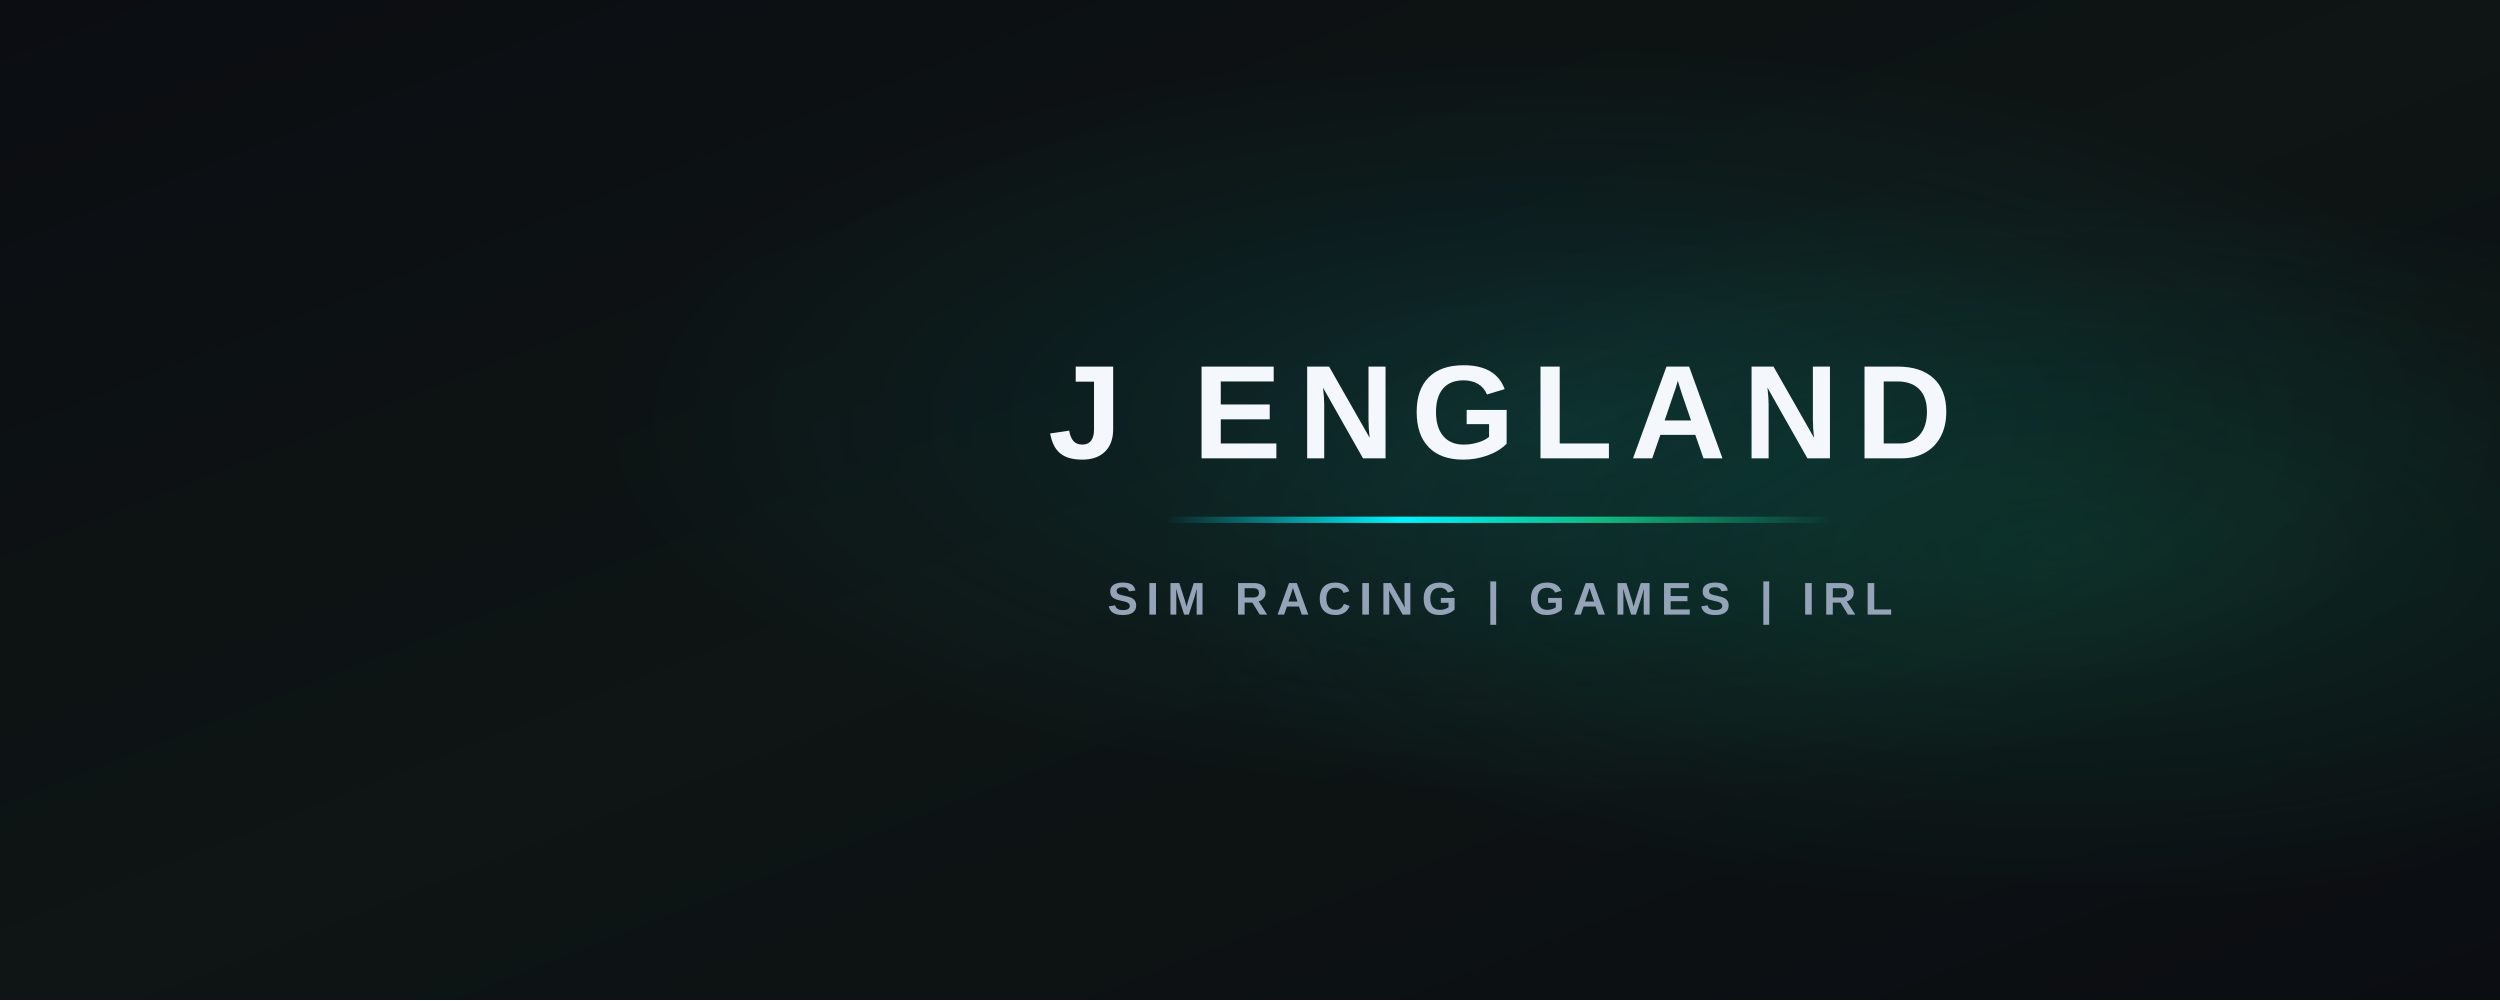
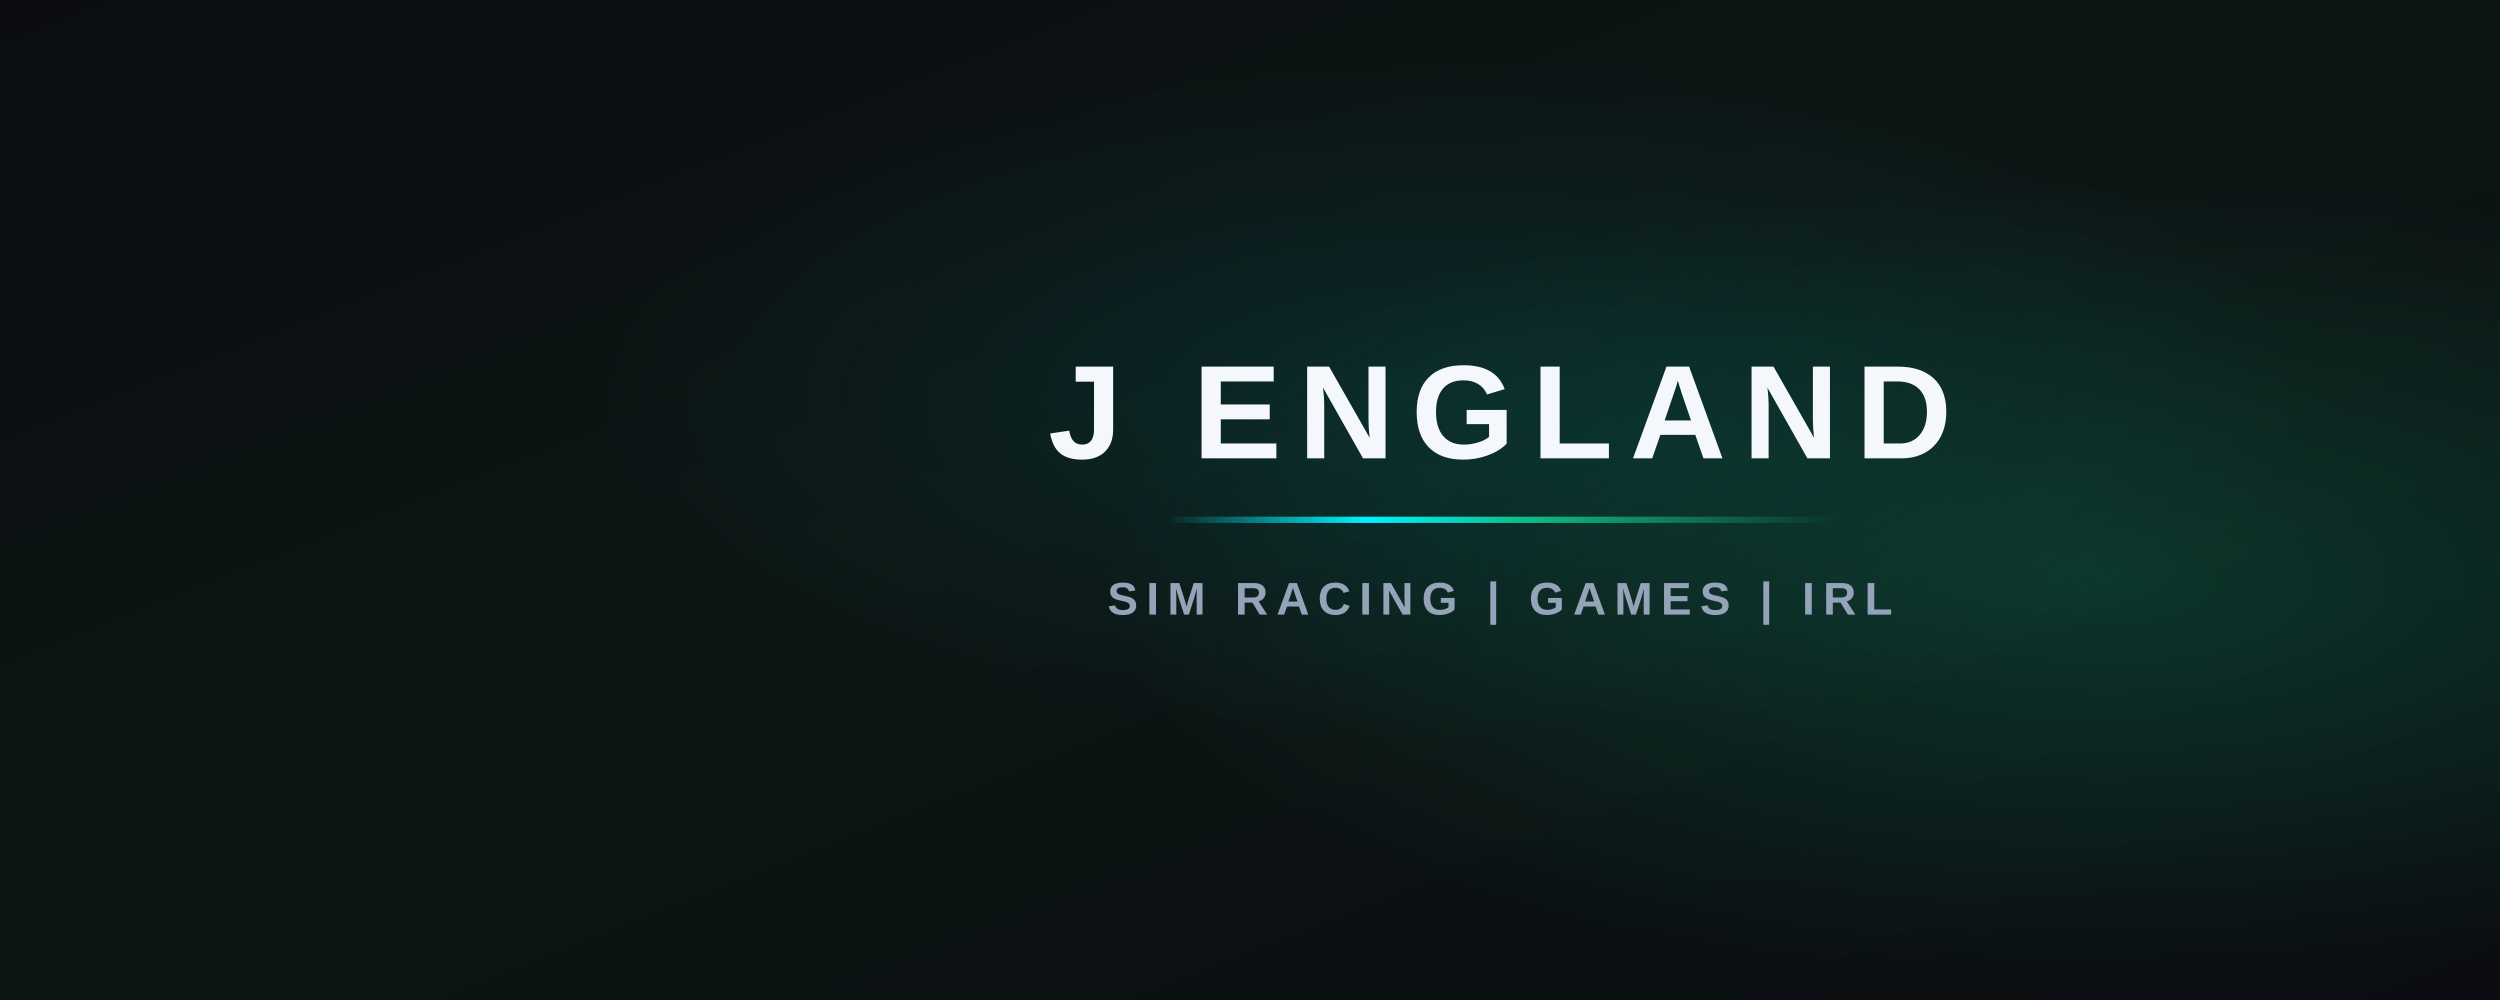
<svg xmlns="http://www.w3.org/2000/svg" width="1200" height="480" viewBox="0 0 1200 480" role="img" aria-label="J England Twitch banner">
  <defs>
    <linearGradient id="bg" x1="0" y1="0" x2="1" y2="1">
      <stop offset="0%" stop-color="#0b0d12" />
-       <stop offset="50%" stop-color="#0e1514" />
+       <stop offset="45%" stop-color="#0c1614" />
      <stop offset="100%" stop-color="#0b0d12" />
    </linearGradient>
    <linearGradient id="accent" x1="0" y1="0" x2="1" y2="0">
      <stop offset="0%" stop-color="#00f2fe" stop-opacity="0" />
-       <stop offset="35%" stop-color="#00f2fe" />
-       <stop offset="65%" stop-color="#10b981" />
+       <stop offset="30%" stop-color="#00f2fe" />
+       <stop offset="55%" stop-color="#10b981" />
      <stop offset="100%" stop-color="#10b981" stop-opacity="0" />
    </linearGradient>
-     <radialGradient id="glowCyan" cx="62%" cy="42%" r="38%">
-       <stop offset="0%" stop-color="#00f2fe" stop-opacity="0.10" />
+     <radialGradient id="glowCyan" cx="58%" cy="40%" r="34%">
+       <stop offset="0%" stop-color="#00f2fe" stop-opacity="0.09" />
      <stop offset="100%" stop-color="#00f2fe" stop-opacity="0" />
    </radialGradient>
-     <radialGradient id="glowGreen" cx="82%" cy="55%" r="36%">
-       <stop offset="0%" stop-color="#10b981" stop-opacity="0.14" />
+     <radialGradient id="glowGreen" cx="84%" cy="58%" r="40%">
+       <stop offset="0%" stop-color="#10b981" stop-opacity="0.22" />
      <stop offset="100%" stop-color="#10b981" stop-opacity="0" />
    </radialGradient>
  </defs>
  <rect width="1200" height="480" fill="url(#bg)" />
  <rect width="1200" height="480" fill="url(#glowCyan)" />
  <rect width="1200" height="480" fill="url(#glowGreen)" />
  <text x="720" y="220" text-anchor="middle" fill="#f4f7fb" font-family="Arial, Helvetica, sans-serif" font-size="64" font-weight="800" letter-spacing="8">J ENGLAND</text>
  <rect x="560" y="248" width="320" height="3" fill="url(#accent)" />
  <text x="720" y="295" text-anchor="middle" fill="#94a3b8" font-family="Arial, Helvetica, sans-serif" font-size="22" font-weight="600" letter-spacing="4">SIM RACING  |  GAMES  |  IRL</text>
</svg>
